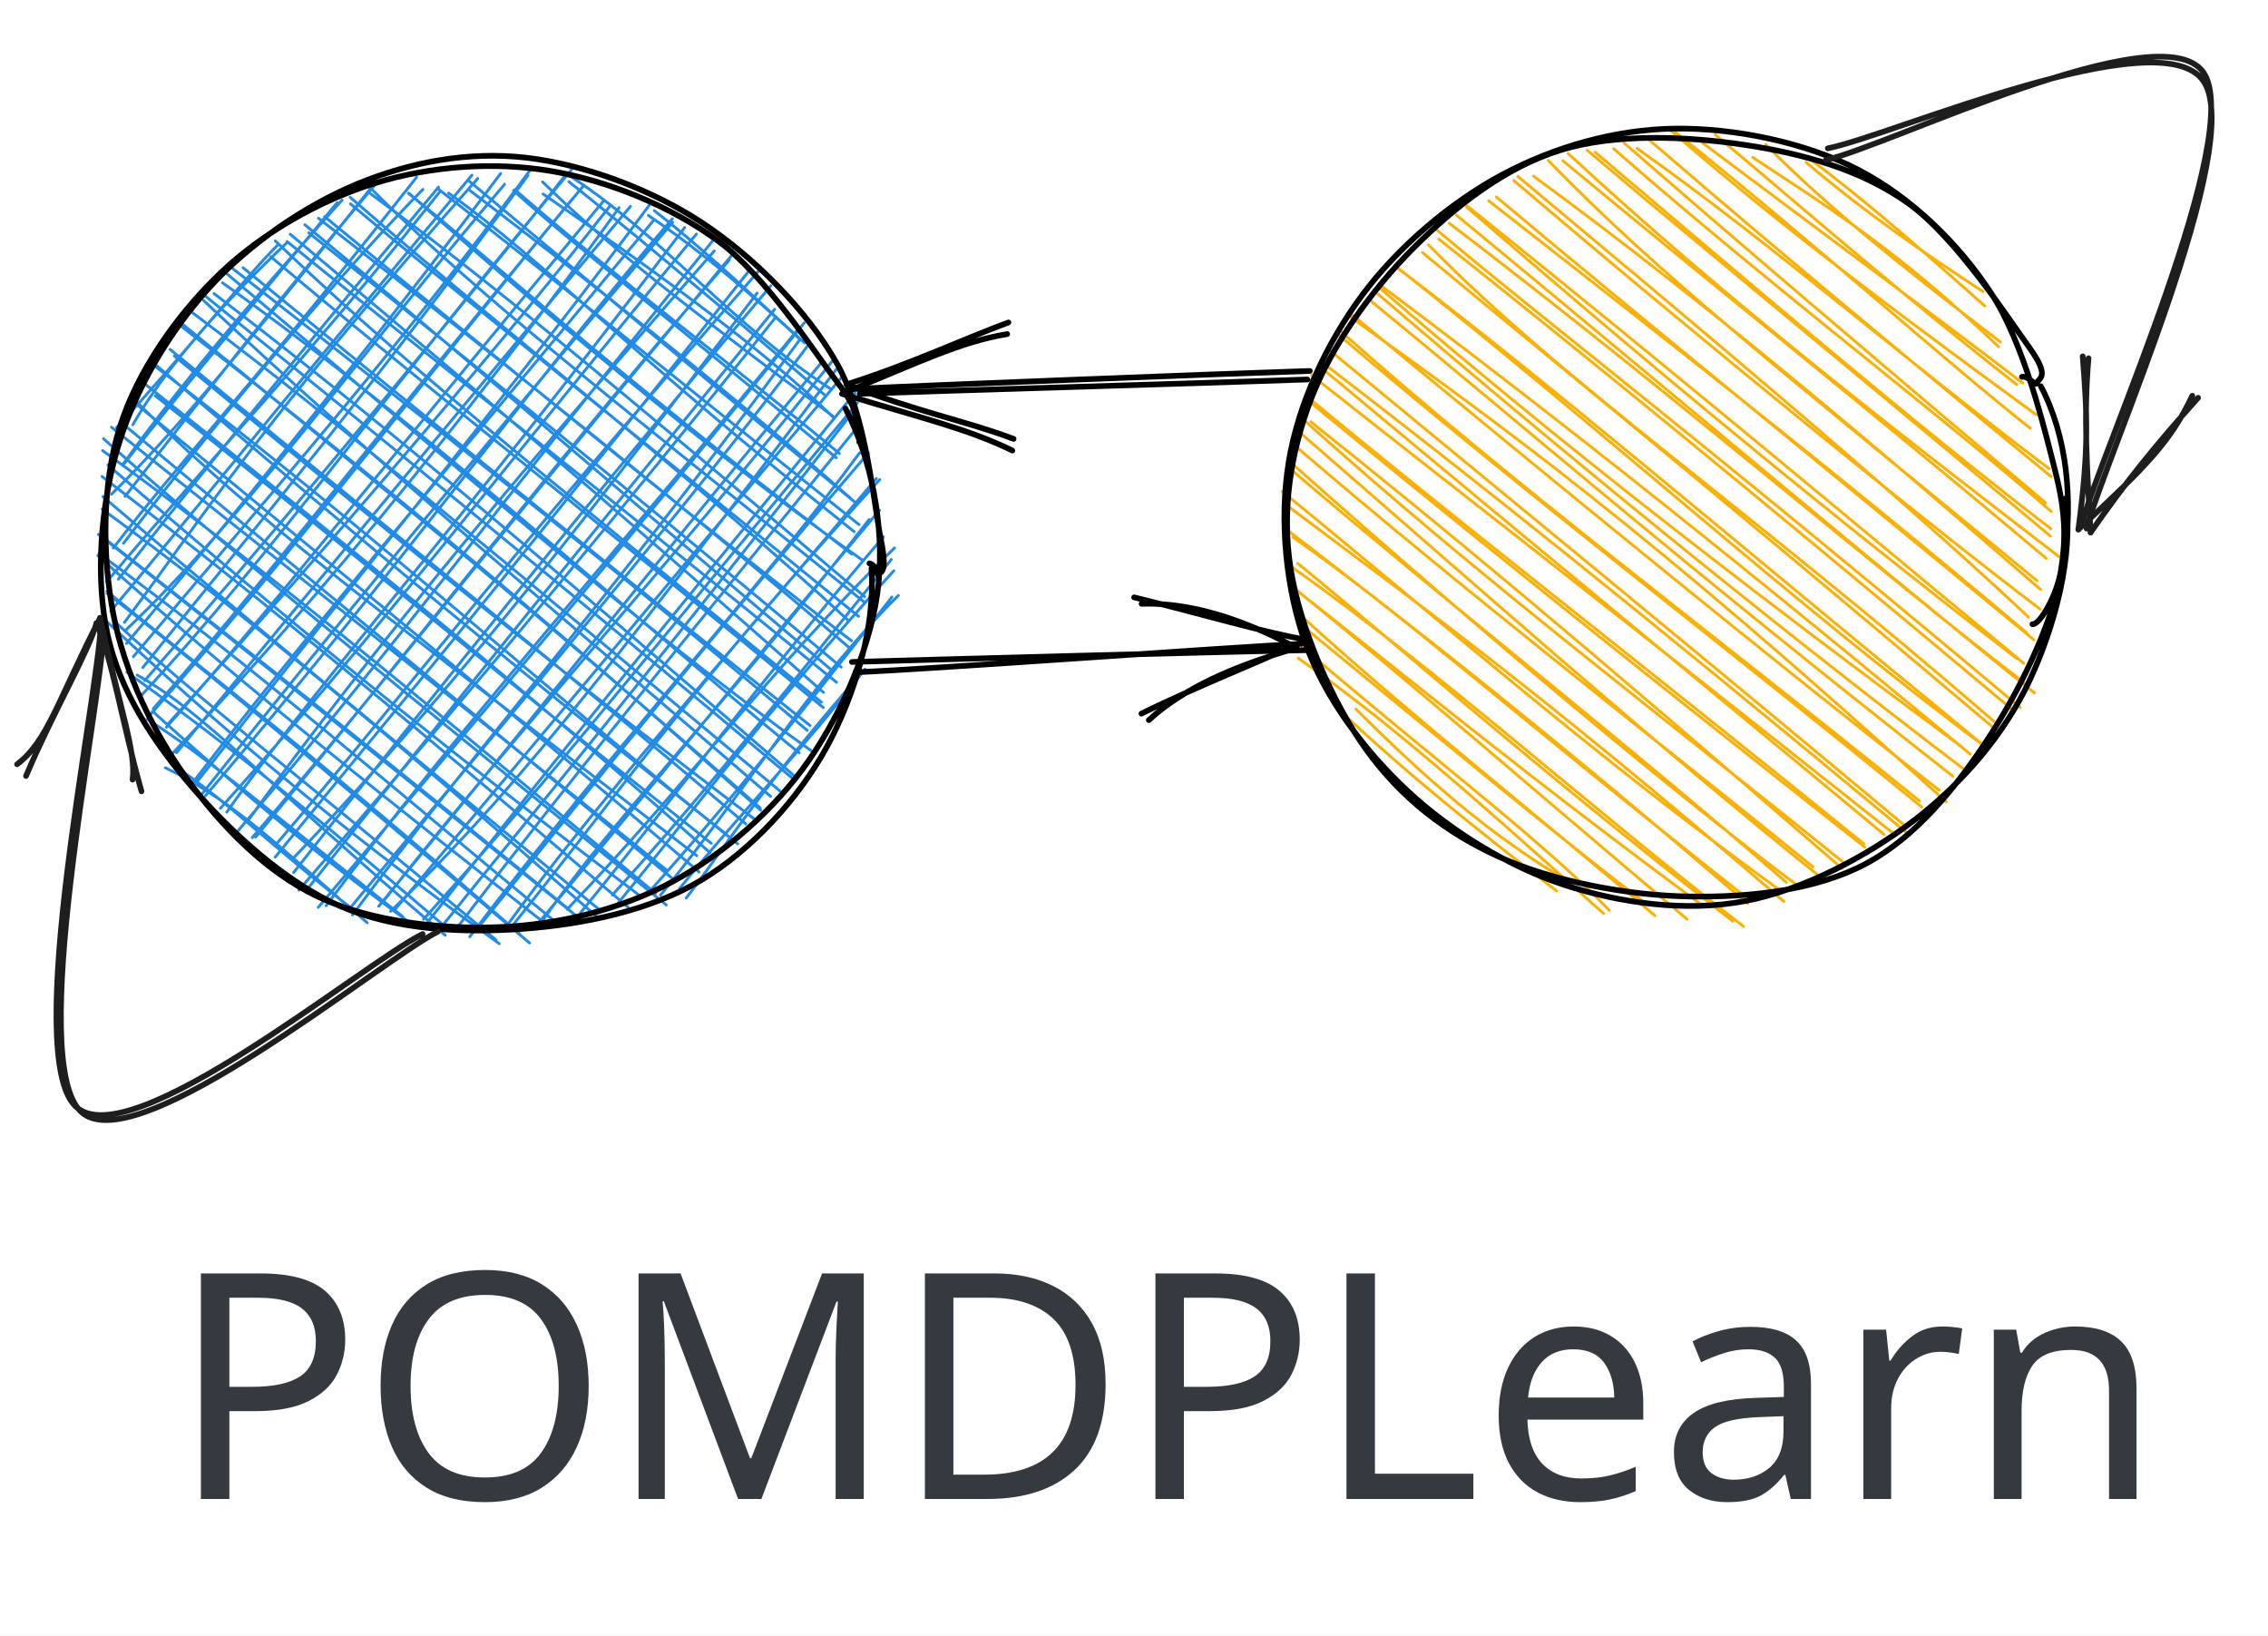
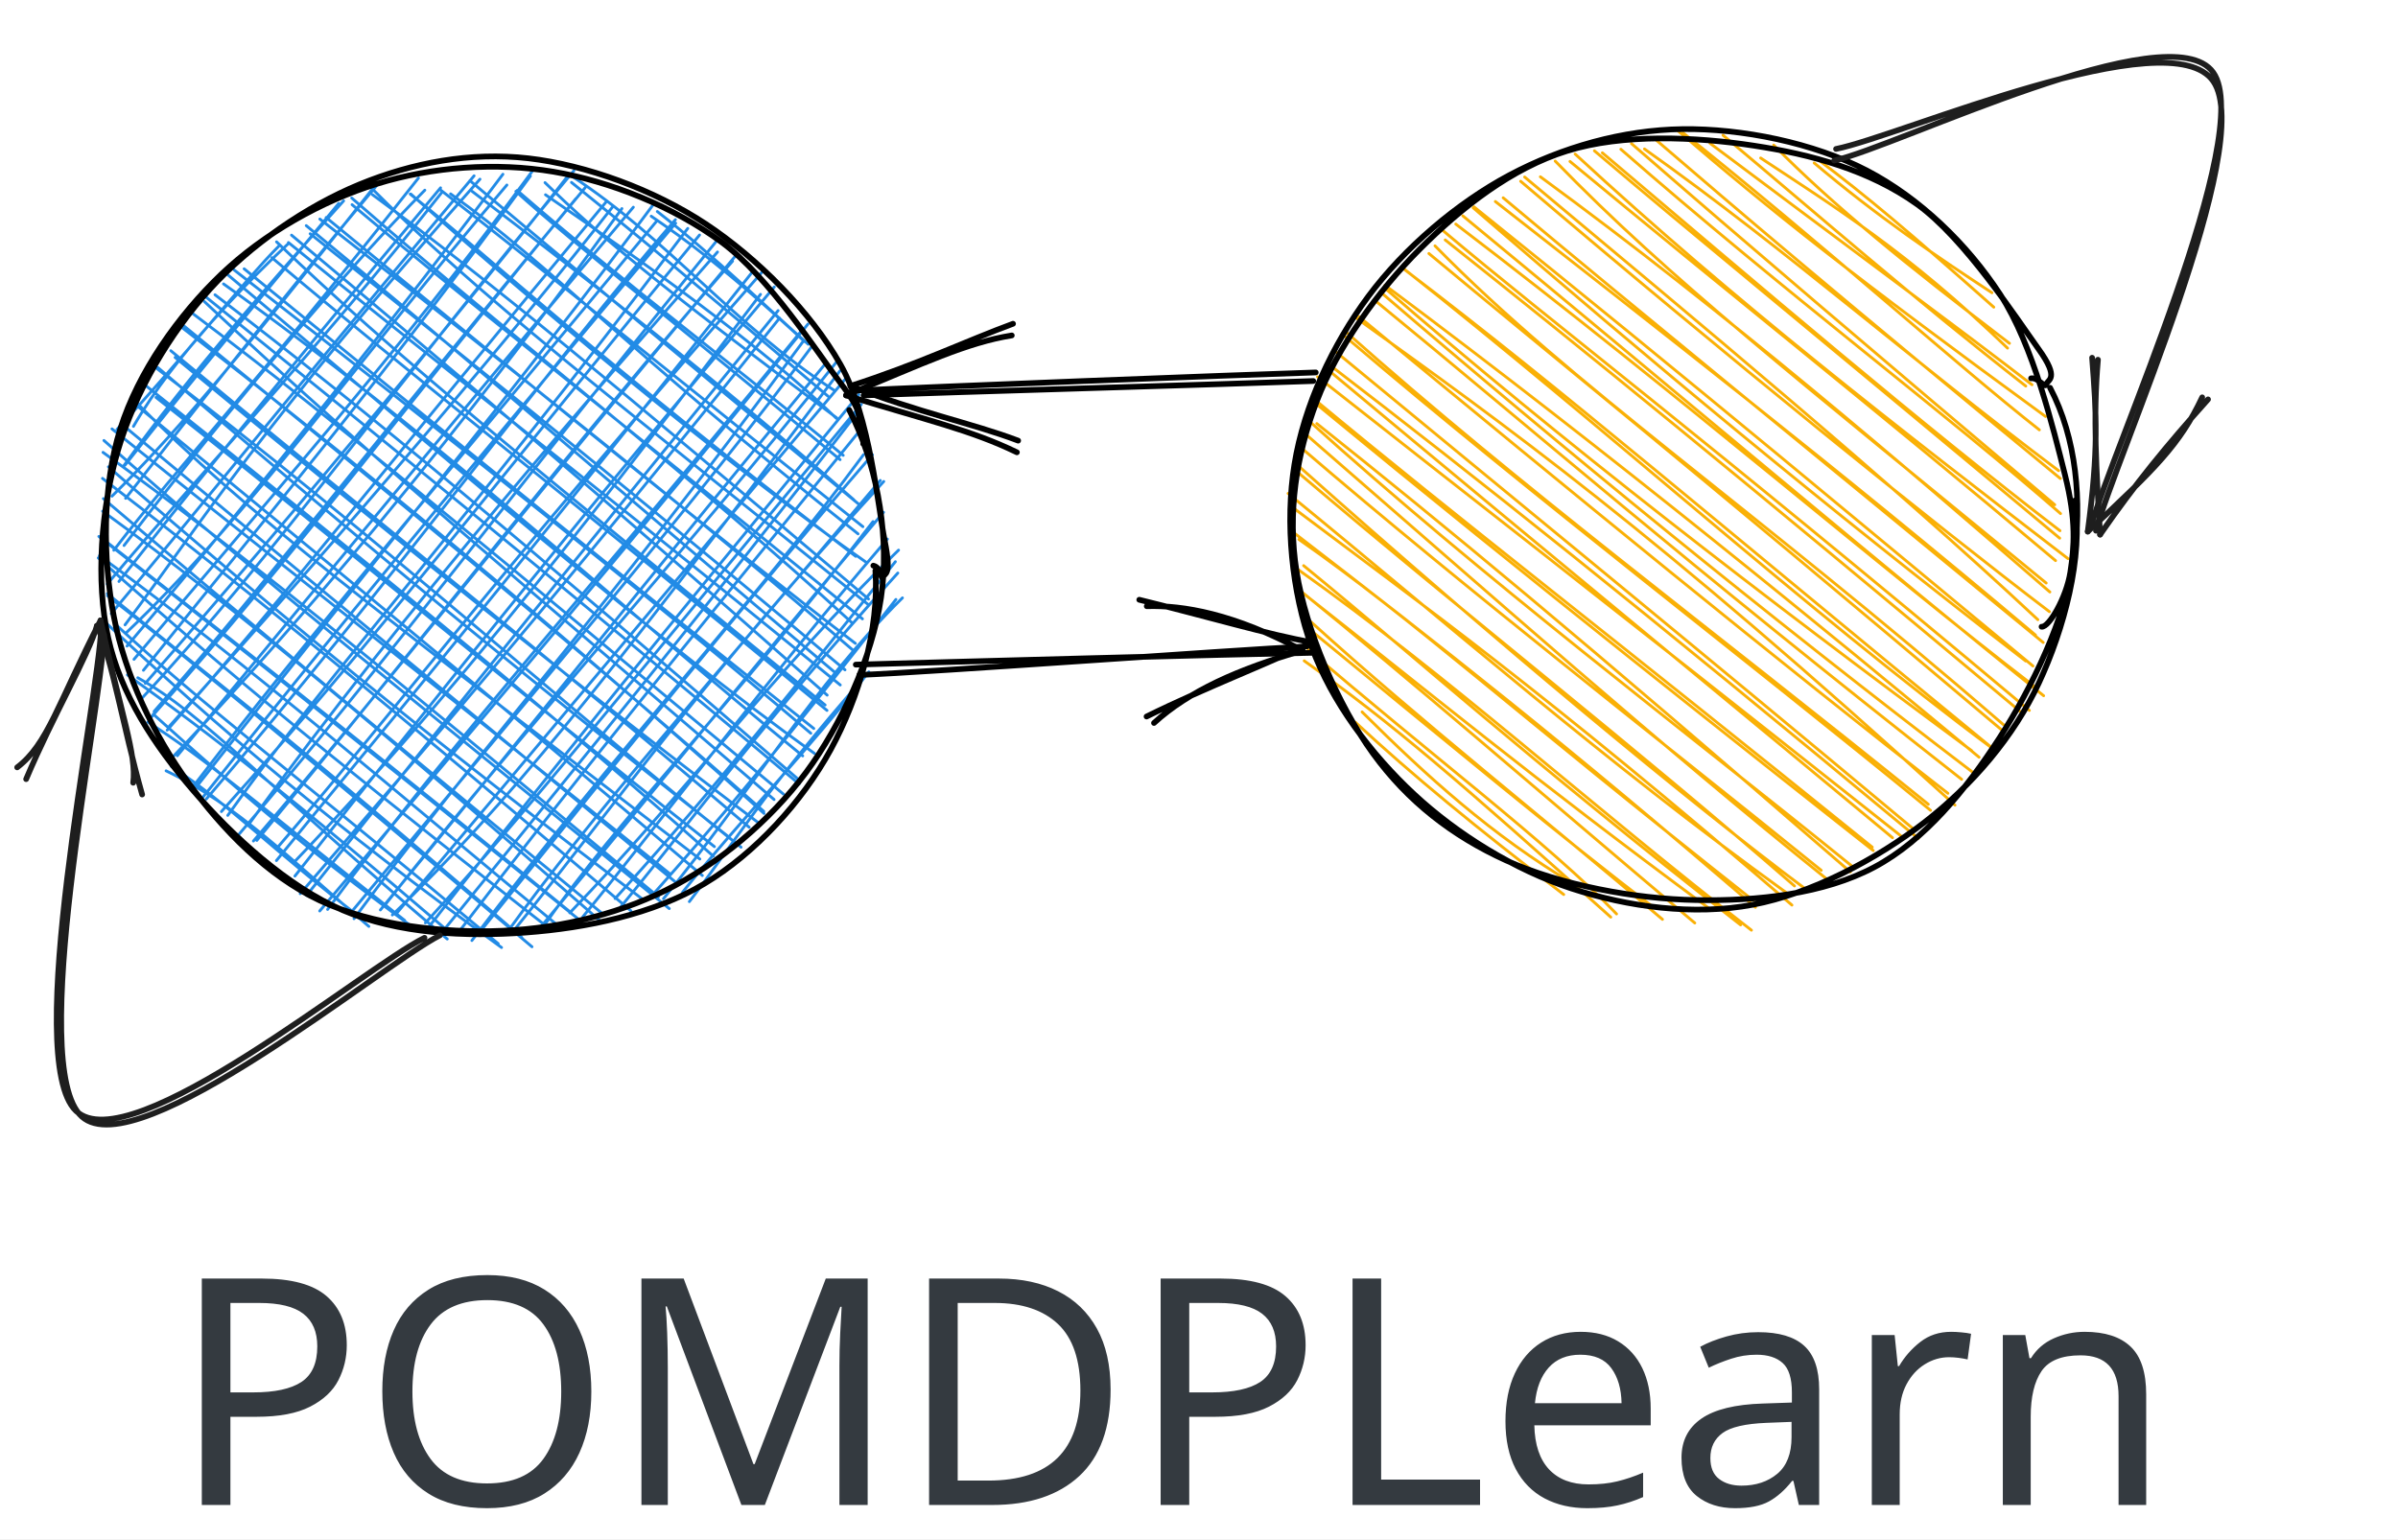
- <svg xmlns="http://www.w3.org/2000/svg" version="1.1" viewBox="0 0 399.523 288" width="399.523" height="288">
+ <svg xmlns="http://www.w3.org/2000/svg" version="1.1" viewBox="0 0 420.523 270" width="420.523" height="270">
  <defs>
    <style>
      @font-face {
        font-family: "Virgil";
        src: url("https://excalidraw.com/Virgil.woff2");
      }
      @font-face {
        font-family: "Cascadia";
        src: url("https://excalidraw.com/Cascadia.woff2");
      }
    </style>
  </defs>
-   <rect x="0" y="0" width="399.523" height="288" fill="#ffffff" />
+   <rect x="0" y="0" width="420.523" height="270" fill="#ffffff" />
  <g stroke-linecap="round" transform="translate(227.1231 22.96663) rotate(88.30164 68 68)">
    <path d="M8.21 33.64 C8.21 33.64, 8.21 33.64, 8.21 33.64 M8.21 33.64 C8.21 33.64, 8.21 33.64, 8.21 33.64 M6.33 43.14 C16.08 32.3, 23.31 22.22, 30.01 12.66 M5.59 42.66 C12.6 33.91, 18.75 27.06, 32.55 12.41 M5.18 52.5 C13.91 40.11, 22.42 27.16, 39.8 10.21 M2.98 50.15 C13.79 40.12, 24.36 27.87, 38.97 9.85 M2.33 61.31 C18.4 41.17, 36.87 17.67, 46.35 6.11 M0.99 58.98 C15.4 42.8, 30.37 26.68, 46.55 7.21 M-0.3 67.17 C14.44 51.04, 26.7 36.5, 51.99 3.9 M0.36 65.97 C20.33 42.37, 42.14 19.61, 54.3 5.06 M2.99 72.82 C21.62 48.15, 41.7 26.8, 61.55 1.9 M1.51 70.7 C14.62 56.33, 27.76 41.86, 62.94 1.63 M1.98 75.07 C20.08 55.47, 40.3 33.09, 67.51 2.75 M2.92 76.96 C28.6 49.3, 52.34 19.73, 69.09 1.78 M3.45 80.22 C28.01 52.93, 52.76 25.69, 72.09 1.97 M3.06 81.6 C18.15 64.85, 32.09 48.65, 73.4 2.06 M3.52 85 C30.36 57.64, 53.23 29.84, 77.03 0.7 M4.79 85.94 C27.74 59.87, 49.2 34.37, 77.31 2.9 M4.65 88.53 C25.97 69.01, 43.07 48.35, 81.19 4.66 M7.33 91.21 C32.25 59.2, 59.7 29.08, 82.78 4.06 M7.29 93.97 C33.66 64.27, 62.11 31.95, 87.57 6.31 M8.01 94.69 C39.77 59.58, 70.55 23.62, 86.23 4.24 M11.43 99.23 C34.06 72.04, 59.36 41.31, 90.26 6.8 M10.82 97.84 C32.49 73.48, 54.2 48.21, 91.6 5.49 M12.41 103.16 C39.72 73.42, 66.31 43.41, 94.76 8.65 M12.25 103.01 C42.85 67.11, 73.26 32.89, 95.67 7.41 M13.77 105.01 C46.83 67.25, 78.62 31.94, 100.94 5.69 M15.18 106.29 C46.01 68.24, 79.35 31.67, 99.05 7.49 M16.28 108.54 C33.34 89.48, 51.39 66.78, 103.44 8.27 M17.91 108.22 C38.27 84.1, 60.26 58.63, 103.63 9.82 M18.89 110.04 C44.13 86.74, 65.68 56.6, 105.81 12.88 M20.2 111.15 C38.22 90.78, 56.71 68.97, 106.72 13.22 M22.44 115.99 C51.69 81.05, 84.23 47.43, 110.32 14.43 M22.96 115.42 C44.56 88.7, 67.6 63.49, 109.93 14.88 M25.89 119.22 C53.88 88.83, 82.13 54.29, 110.19 18.6 M25.53 119.01 C56.24 80.29, 89.26 42.41, 111.39 17.32 M26.66 119.88 C54.63 89.25, 85.9 53.21, 113.93 18.59 M28.06 120.95 C51.81 93.64, 75.24 68.38, 115.17 20.5 M31.01 124.39 C50.72 98.6, 69.79 73.36, 119.66 21.8 M30.91 123.73 C62.92 87.25, 94.25 51.18, 117.55 22.98 M33.55 126.06 C61.65 96.3, 86.22 65.08, 119.37 26.47 M34.18 126.42 C64.39 92.94, 91.95 58.81, 120.45 26.11 M39.03 129.36 C59.56 104.19, 83.07 76.31, 125.32 28.41 M36.57 128.41 C63.96 97.16, 90.15 66.94, 123.68 29.14 M41.24 131.31 C62.29 106.2, 78.9 85.93, 124.96 31.22 M40.26 129.22 C74.26 90.82, 107.12 53.2, 125.05 32.92 M45.99 131.68 C77.6 95.57, 109.62 57.31, 127.2 36.36 M44.96 132.22 C67.1 107.15, 88.33 81.07, 126.6 36.52 M49.44 131.68 C67.88 109.9, 87.89 87.07, 130.83 40.48 M48.25 133.75 C77.97 102.76, 104.85 69.17, 130.04 39.91 M51.07 133.87 C81.34 101.02, 107.3 73.5, 132.09 44.5 M53.6 134.55 C79.61 106.03, 106.17 73.77, 130.39 45.59 M58 135.14 C83.45 106.93, 107.56 77.84, 133 50.35 M56.72 135.17 C88.25 101.87, 118.37 67.63, 133.3 48.79 M63.98 136.39 C81.46 114.55, 97.2 93.61, 136.34 50.9 M61.54 137.08 C85.58 109.36, 109.88 83.4, 134.12 51.83 M69.66 135.42 C84.22 115.87, 99.95 99.82, 135.33 57.65 M68.57 136.14 C88.94 111.26, 107.25 89.29, 136.53 57.31 M74.97 135.68 C94.67 109.56, 117.48 86.07, 140.53 58.13 M74.28 134.73 C90.65 115.87, 108.57 97.3, 139.55 60 M78.71 135.44 C96.98 113.59, 112.66 95.77, 136.29 65.68 M78.71 135.38 C95.57 115.82, 112.5 97.55, 138.97 68.02 M86.21 133.19 C104.52 112.15, 125.29 88.54, 135.52 75.76 M84.19 133.72 C102.47 114.73, 119.64 94.14, 138.17 73.67 M90.98 135.12 C102.35 120.04, 113.07 108.38, 137.51 82.72 M89.02 134.35 C107.45 114.25, 124.46 92.95, 136.98 81.69 M100.24 125.24 C111.81 114.29, 122.55 103.17, 131.55 88.99 M102.01 126.47 C111.6 116.74, 121.12 105.84, 133.3 90.85" stroke="#fab005" stroke-width="0.5" fill="none" />
    <path d="M66.87 -0.8 C76.85 -2.01, 89.4 1.79, 98.67 6.46 C107.95 11.13, 116.28 18.69, 122.52 27.25 C128.75 35.81, 134.45 47.44, 136.08 57.81 C137.71 68.17, 135.81 79.65, 132.29 89.44 C128.77 99.23, 122.24 109.16, 114.95 116.54 C107.66 123.93, 98.31 130.54, 88.56 133.75 C78.81 136.96, 66.65 137.78, 56.46 135.81 C46.26 133.85, 35.65 128.51, 27.39 121.98 C19.12 115.45, 11.49 105.93, 6.87 96.61 C2.26 87.29, -0.46 76.51, -0.29 66.07 C-0.12 55.63, 2.8 43.13, 7.91 33.98 C13.02 24.84, 21.31 16.74, 30.37 11.21 C39.44 5.68, 54.11 2.62, 62.29 0.81 C70.46 -0.99, 75 -0.44, 79.43 0.37 C83.85 1.19, 89.02 4.41, 88.83 5.69 M46.98 2.96 C55.95 -1.42, 67.09 -2.08, 77.3 -0.29 C87.5 1.51, 99.4 7.63, 108.2 13.72 C117 19.81, 125.65 27.25, 130.11 36.25 C134.57 45.24, 135.48 56.93, 134.96 67.69 C134.45 78.44, 131.59 91.45, 127.02 100.77 C122.45 110.08, 116.18 117.68, 107.56 123.56 C98.93 129.43, 85.62 134.67, 75.27 136 C64.92 137.33, 54.78 135.43, 45.47 131.55 C36.15 127.67, 26.49 120.26, 19.39 112.73 C12.3 105.2, 5.65 96.2, 2.92 86.36 C0.18 76.52, 1.11 63.86, 2.97 53.69 C4.83 43.52, 7.89 33.5, 14.09 25.34 C20.29 17.19, 34.78 8.38, 40.15 4.76 C45.52 1.14, 45.48 3.35, 46.33 3.6 C47.17 3.85, 45.07 4.91, 45.22 6.24" stroke="#000000" stroke-width="1" fill="none" />
  </g>
  <g stroke-linecap="round" transform="translate(18.1853 28.16132) rotate(88.30164 68 68)">
    <path d="M15.19 26.46 C15.19 26.46, 15.19 26.46, 15.19 26.46 M15.19 26.46 C15.19 26.46, 15.19 26.46, 15.19 26.46 M9.83 37.18 C18.17 27.12, 27.59 18.18, 33.89 11.41 M10.62 38.27 C14.88 32.45, 20.03 25.66, 33.41 12.03 M3.19 51.97 C14.58 35.6, 30.34 24.12, 42.13 7.07 M4.28 52.07 C13.44 41.33, 21.37 32.32, 43.09 8.23 M6.31 56.69 C18.73 39.79, 33.58 19.9, 47.02 6.87 M4.18 56.71 C13.94 47.29, 22.35 37.87, 46.95 6.8 M5.56 61.87 C15.49 51.52, 28.78 35.25, 54.29 6.43 M5.4 61.64 C21.98 43.69, 38.53 22.84, 53.55 5.86 M3.44 69.87 C17.2 54.34, 29.81 40.39, 62.12 3.47 M5.34 69.52 C21.81 49.2, 39.56 27.74, 61.4 4.22 M5.66 73.32 C18.42 56.47, 33.66 43.58, 67.39 3.67 M4.83 75.18 C20.19 56.54, 36.07 38.3, 66.16 2.78 M5.49 80.4 C17.89 65.69, 33.53 50.62, 71.32 4.2 M5.48 80.3 C32.03 52.15, 57.11 22.92, 72.39 2.43 M3.39 87.96 C23.82 68.9, 41.65 46.81, 79.8 2.3 M5.39 87.03 C21.19 66.79, 38.86 46.79, 78.87 2.17 M5.87 90.68 C31.86 62.64, 56.36 32.41, 83.06 5.08 M7.04 90.65 C23.75 71.99, 39.04 53.39, 82.32 3.34 M9.4 96.37 C35.74 64.51, 64.73 30.28, 87.84 5.08 M9.16 95.26 C39.69 60.36, 70.2 24.87, 86.58 4.71 M10.48 98.79 C33.96 71.98, 56.3 47.8, 91.9 8.07 M11.92 98.15 C40.96 63.79, 71.1 29, 91.17 6.66 M12.07 101.42 C36.99 73.39, 58.77 49.09, 95.51 9.92 M13.35 102 C32.58 79.84, 50.96 57.09, 93.8 7.57 M13.17 104.08 C33.86 83.73, 51.24 63.3, 97.23 10.33 M15.93 104.97 C37.31 81.11, 59.18 54.55, 98.19 10.03 M17.87 111.67 C49.1 73.98, 77.28 40.52, 102.11 12.99 M17.73 109.9 C47.78 75.26, 77.29 40.96, 101.29 12.44 M20.27 113.59 C46.59 78.75, 80.54 43.96, 106.04 14.52 M18.3 113.23 C51.49 76.06, 85.52 39.05, 105.68 12.43 M22.13 115.14 C44.08 88.12, 66.51 62.97, 110.11 15.43 M22.39 116.84 C49.34 85.4, 75.62 54.95, 110.95 15.3 M23.26 117.05 C53.49 86.77, 79.87 56.46, 113.54 19.77 M25.36 119.07 C45.65 93.67, 67.74 68.89, 112.63 18.11 M27.73 121.07 C51.71 91.88, 79.93 59.41, 115.93 21.6 M27.43 120.75 C55.74 88.19, 84.72 54.45, 115.56 21.64 M32.91 122.46 C64.92 86, 95.47 50.24, 117.72 22.4 M31.71 123.18 C60.62 90.33, 89.71 55.81, 118.27 24.28 M33.77 126.93 C64.97 88.3, 99.36 52.32, 121.73 25.81 M34.59 125.54 C54.49 103.4, 76.22 80.02, 119.62 28.2 M39.82 126.02 C62.92 98.35, 87.82 70.54, 121.49 30.47 M37.7 127.75 C66.92 93.12, 96.84 58.63, 123.16 30.71 M40.18 129.89 C60.97 110.51, 77.43 89.44, 123.59 33.09 M40.94 129.67 C68.33 98.33, 94.44 68.23, 126.49 32.74 M45.11 133.9 C67.27 107.95, 88.18 82.67, 125.94 38.51 M45.16 131.22 C68.41 104.99, 92.8 76.91, 127.55 37.42 M47.1 135.37 C70.47 110.65, 93.97 82.62, 132.12 38.71 M49.18 135.59 C67.71 111.58, 85.92 90.48, 130.01 40.54 M51.74 134.72 C78.39 105.84, 101.9 78.81, 130.39 43.26 M53.74 135.82 C83.3 99.55, 114.09 65.71, 132.31 45.44 M59.49 135.96 C77.36 112.94, 99.63 87.81, 133.87 50.93 M57.29 135.77 C82.3 108.14, 107.77 78.96, 132.9 50.17 M64.57 135.83 C86.97 108.83, 107.01 85.02, 132.33 55.94 M63.9 136.76 C80.26 117.11, 96.2 98.29, 133.99 54.1 M67.28 136.76 C87.63 110.51, 110.67 85.57, 134.44 58.4 M67.66 136.97 C92.24 111.23, 114.74 84.1, 134.92 59.92 M74.33 135.56 C85.92 121.47, 102.49 102.63, 138.1 62.97 M73.97 135.57 C87.03 120.62, 98.93 105.35, 136.42 64.7 M78.49 136.57 C98.17 116.81, 116.1 96.86, 138.07 68.31 M79.27 134.42 C93.48 120.06, 106.47 103.78, 137.38 68.87 M88.88 130.67 C95.83 119.03, 107.57 109.63, 136.3 77.78 M88.32 132.47 C99 118.42, 110.62 104.31, 135.15 77.34 M95.34 128.15 C108.5 114.39, 118.89 103.16, 134.21 83.57 M96.69 129.14 C103.66 118.92, 110.99 111.07, 132.81 85.15 M105.35 126.19 C111.69 113.88, 121.6 104.81, 133.68 91.46 M104.59 125.26 C111.64 115.18, 120.04 107.69, 132.3 92.63 M18.75 114.09 C18.75 114.09, 18.75 114.09, 18.75 114.09 M18.75 114.09 C18.75 114.09, 18.75 114.09, 18.75 114.09 M44.78 130.12 C32.26 122.41, 19.55 108.82, 13.48 101.96 M45.21 133.01 C33.1 121.07, 19.8 109.94, 13.98 103.75 M51.7 132.07 C36.06 120.13, 18.15 103.41, 6.33 92.11 M51.54 131.81 C36.81 119.5, 22.39 106.71, 6.76 92.99 M56.91 134.25 C47.28 123.89, 37.14 114.51, 3.57 86.3 M57.36 131.87 C42.2 119.24, 25.07 105.21, 3.36 85.83 M65.62 132.39 C42.39 113.58, 17.87 91.5, 4.88 77.82 M66.4 134.21 C51.68 122.22, 39.24 109.45, 2.71 78.87 M72.3 135.54 C51.81 117.31, 33.28 98.28, 5.29 74.79 M71.9 133.47 C56.98 120.97, 44.19 110.26, 4.55 75.05 M79.54 132.63 C61.49 118.25, 46 108.46, 3.24 68.1 M77.5 134.99 C61.28 120.54, 43.92 105.9, 2.62 69.11 M81.06 132.6 C60.85 110, 34.23 90.43, 4.4 63.41 M83.27 132.39 C54.32 106.5, 23.32 80.63, 2.49 64.05 M87.6 129.64 C63.25 108.95, 40.05 88.1, 2.95 59.24 M85.63 131.24 C58.91 107.44, 33.56 83.45, 1.85 58.68 M92.4 129.96 C68.2 106.04, 40.13 85.21, 2.22 51.58 M89.9 129.38 C58.68 100.37, 24.05 69.99, 3.18 52.72 M95.79 128.44 C67.45 101.83, 38.53 78.87, 7.13 51.37 M94.87 127.99 C74.53 109, 54.41 92.91, 5.27 49.7 M97.54 125.38 C62.83 92.09, 29.44 62.13, 8.87 45.06 M98.22 125.79 C76.21 105.12, 53.17 86.09, 7.85 46.07 M103.09 125.09 C67.31 88.95, 26.73 56.85, 9.13 43.37 M102.76 124.14 C69.49 94.95, 37.45 66.87, 8.95 41.36 M107.97 120.67 C73.32 91.83, 37.98 60.93, 8.72 37.95 M107.89 121.25 C79.32 97.95, 50.05 71.13, 11.45 37.29 M110.51 119.3 C73.42 85.61, 34.75 55.63, 11.35 34.05 M110.32 120.01 C81.99 96.08, 53.98 71.57, 11.97 34.02 M113.48 115.61 C87.73 96.16, 65.13 73.64, 12.95 31.93 M112.78 116.71 C84.37 89.57, 54.52 65.23, 14.17 29.9 M114.84 111.72 C77.7 83.19, 40.48 48.53, 17.24 26.84 M116.78 113.68 C88.04 87.44, 58.27 64.01, 15.38 27.01 M118.11 111.25 C92.77 88.08, 64.4 64.95, 18.01 23.7 M118.02 110.65 C84.26 81.04, 49.84 52.94, 18.93 24.25 M119.66 107.32 C96.49 86.13, 74.47 68.86, 21 19.13 M121.66 107.32 C102.39 90.72, 82.9 73, 20.99 20.89 M121.74 103.93 C87.47 69.16, 47.45 37.94, 24.89 19.52 M124.47 104.16 C92 77.08, 59.99 49.64, 23.66 17.06 M127.59 103.32 C103.32 81.14, 77.43 57.21, 29.15 16.3 M127.92 102.2 C94.91 74.55, 61.82 45.88, 27.83 16.52 M130.72 99.99 C96.62 69.37, 66.19 41.99, 30.35 11.36 M130.49 98.6 C100.36 74.83, 73.25 48.57, 31.5 12.54 M132.25 94.02 C103.64 71.57, 79.65 48.37, 33.46 12.37 M131.02 94.4 C95.06 62.73, 58.99 30.18, 34.15 10.68 M129.94 88.46 C100.82 64.28, 71.41 35.45, 36.67 6.15 M130.85 89.35 C101.92 64.12, 71.68 38.65, 37.56 8.66 M131.8 87.28 C113.11 66.66, 94.13 50.37, 38.72 5.99 M131.38 86.39 C103.32 61.22, 76.07 37.18, 40.19 5.11 M133.36 81.53 C113.06 61.82, 93.85 45.81, 44.69 2.41 M134.41 81.22 C98.49 51.48, 62.56 19.78, 42.97 2.8 M134.22 77.91 C105.77 53.52, 79.28 30.28, 46.06 3.09 M134.71 75.39 C110.1 55.44, 88.7 36.85, 48.44 2.08 M136.69 73.47 C103.97 47.12, 78.24 21.65, 53.53 2.29 M135.69 72.42 C105.74 46.87, 78.73 23.75, 53.59 0.74 M135.5 66.36 C113.35 47.37, 92.32 31.89, 58.34 -1.11 M135.17 67.05 C115.03 51.57, 95.39 32.85, 58.14 -0.51 M134.17 60.51 C115.72 46.89, 99.82 29.25, 65.32 0.98 M134.72 61.38 C112.19 41.38, 88.84 21.57, 63.74 -0.91 M132.35 56.17 C112.05 35.34, 91.08 19.16, 70.46 -3.35 M133.11 53.9 C114.87 38.06, 93.76 21.57, 68.46 -1.45 M130.08 48.15 C111.41 30.06, 92.64 14.55, 72.47 -2.73 M131.51 47.15 C116.01 33.6, 99.25 20.76, 74.47 -3.1 M130.36 39.67 C112.09 23.88, 93.52 11.95, 78.85 -3.78 M130.19 42.08 C116.87 29.49, 102.94 17.04, 79.09 -2.63 M131 35.15 C122.03 27.8, 112.06 21.49, 92.73 3.48 M129.32 36.29 C116.54 25.45, 105.24 13.55, 91.65 2.5" stroke="#228be6" stroke-width="0.5" fill="none" />
    <path d="M45.63 4.57 C54.68 0.24, 66.49 -1.7, 76.78 -0.33 C87.07 1.04, 98.82 6.52, 107.36 12.81 C115.9 19.1, 123.39 28.22, 128.02 37.42 C132.65 46.63, 135 57.61, 135.14 68.03 C135.28 78.45, 133.48 90.88, 128.88 99.93 C124.28 108.99, 115.99 116.6, 107.52 122.36 C99.06 128.13, 88.47 132.86, 78.08 134.54 C67.68 136.22, 55.09 135.88, 45.18 132.45 C35.26 129.02, 25.53 121.66, 18.58 113.95 C11.64 106.24, 6.23 95.98, 3.52 86.18 C0.81 76.39, 0.31 65.21, 2.31 55.19 C4.31 45.18, 9.09 34.3, 15.52 26.09 C21.95 17.88, 35.43 9.85, 40.89 5.94 C46.35 2.03, 46.51 3.25, 48.3 2.64 C50.09 2.04, 51.38 1.25, 51.63 2.3 M73.92 0.82 C84.11 0.4, 96.11 4.34, 105.11 9.6 C114.12 14.87, 122.87 23.37, 127.94 32.43 C133.02 41.5, 135.11 53.39, 135.57 63.97 C136.03 74.55, 135.16 86.32, 130.72 95.92 C126.28 105.51, 117.13 114.91, 108.96 121.53 C100.78 128.16, 91.68 133.76, 81.67 135.66 C71.66 137.57, 58.98 136.23, 48.89 132.96 C38.8 129.68, 28.68 123.3, 21.12 116.01 C13.56 108.73, 7.08 98.65, 3.53 89.24 C-0.02 79.82, -1.62 69.59, -0.17 59.51 C1.29 49.44, 5.95 37.72, 12.24 28.78 C18.54 19.84, 28.18 10.83, 37.61 5.87 C47.03 0.91, 62.55 0.08, 68.8 -0.98 C75.05 -2.03, 74.39 -0.8, 75.1 -0.45 C75.81 -0.09, 73.4 -0.28, 73.05 1.15" stroke="#000000" stroke-width="1" fill="none" />
  </g>
  <g stroke-linecap="round">
    <g transform="translate(191.0198 26.31419) rotate(88.30164 -0.6951107 41.05293)">
      <path d="M-0.04 1.08 C0.07 14.3, 0.03 66.77, 0.14 79.98 M-1.53 0.6 C-1.51 13.96, -1.02 68.57, -0.74 81.51" stroke="#000000" stroke-width="1" fill="none" />
    </g>
    <g transform="translate(191.0198 26.31419) rotate(88.30164 -0.6951107 41.05293)">
      <path d="M-9.6 53.69 C-8.56 61.64, -5.23 69.16, 0.05 83.06 M-11.64 53.41 C-8.96 61.46, -4.97 70.44, -1.58 82.23" stroke="#000000" stroke-width="1" fill="none" />
    </g>
    <g transform="translate(191.0198 26.31419) rotate(88.30164 -0.6951107 41.05293)">
      <path d="M10.92 53.4 C6.74 61.41, 4.85 69, 0.05 83.06 M8.88 53.12 C5.55 61.17, 3.53 70.23, -1.58 82.23" stroke="#000000" stroke-width="1" fill="none" />
    </g>
  </g>
  <g stroke-linecap="round">
    <g transform="translate(190.4566 155.2048) rotate(88.30164 -0.197621 -39.31688)">
      <path d="M-0.69 0.87 C-0.69 -12.34, -0.55 -66.04, -0.39 -79.51 M1.14 0.29 C1 -12.77, -1.29 -65.06, -1.54 -78.3" stroke="#000000" stroke-width="1" fill="none" />
    </g>
    <g transform="translate(190.4566 155.2048) rotate(88.30164 -0.197621 -39.31688)">
      <path d="M11.09 -51.1 C5.68 -57.37, 2.07 -66.18, -0.83 -77.51 M9.92 -49.83 C4.99 -60.61, 0.94 -72.38, -2.24 -79.23" stroke="#000000" stroke-width="1" fill="none" />
    </g>
    <g transform="translate(190.4566 155.2048) rotate(88.30164 -0.197621 -39.31688)">
      <path d="M-9.42 -50.44 C-9.43 -56.77, -7.65 -65.74, -0.83 -77.51 M-10.59 -49.16 C-7.54 -60.23, -3.6 -72.26, -2.24 -79.23" stroke="#000000" stroke-width="1" fill="none" />
    </g>
  </g>
  <g stroke-linecap="round">
    <g transform="translate(370.5637 1.410324) rotate(310.9544 -8.272022 38.00716)">
      <path d="M-26.42 -0.07 C-17.24 6.74, 31.94 27.35, 28.82 40.02 C25.69 52.69, -32.79 70.03, -45.18 75.94 M-24.66 -1.15 C-15.62 5.86, 31.11 28.02, 27.66 41.07 C24.21 54.13, -33.27 71.3, -45.36 77.17" stroke="#1e1e1e" stroke-width="1" fill="none" />
    </g>
    <g transform="translate(370.5637 1.410324) rotate(310.9544 -8.272022 38.00716)">
      <path d="M-22.89 56.77 C-29.95 63.92, -34.21 68.14, -46.42 76.18 M-22.48 57.77 C-30.84 63.84, -37.25 70.24, -45.4 78.16" stroke="#1e1e1e" stroke-width="1" fill="none" />
    </g>
    <g transform="translate(370.5637 1.410324) rotate(310.9544 -8.272022 38.00716)">
      <path d="M-15.48 75.9 C-24.21 78.35, -30.27 77.9, -46.42 76.18 M-15.08 76.91 C-25.9 76.74, -34.7 76.98, -45.4 78.16" stroke="#1e1e1e" stroke-width="1" fill="none" />
    </g>
  </g>
  <g stroke-linecap="round">
    <g transform="translate(43.35498 124.3177) rotate(117.0881 -8.85278 37.99744)">
      <path d="M-26.71 -0.77 C-17.26 6.06, 33.55 27.91, 30.2 40.65 C26.84 53.39, -34.17 69.86, -46.84 75.68 M-25.09 1.44 C-15.65 8.47, 33.57 29.49, 29.77 42.04 C25.97 54.59, -35.39 71.04, -47.9 76.76" stroke="#1e1e1e" stroke-width="1" fill="none" />
    </g>
    <g transform="translate(43.35498 124.3177) rotate(117.0881 -8.85278 37.99744)">
      <path d="M-26.04 59.31 C-30.56 60.87, -36.1 66.94, -48.8 77.37 M-24.92 56.97 C-34.1 65.51, -43.67 72.45, -47.66 77.51" stroke="#1e1e1e" stroke-width="1" fill="none" />
    </g>
    <g transform="translate(43.35498 124.3177) rotate(117.0881 -8.85278 37.99744)">
      <path d="M-19.18 78.65 C-25.22 75.74, -32.32 77.39, -48.8 77.37 M-18.06 76.31 C-30.05 77.19, -42.34 76.45, -47.66 77.51" stroke="#1e1e1e" stroke-width="1" fill="none" />
    </g>
  </g>
  <g transform="translate(30 210) rotate(0 163 34)">
    <text x="0" y="54" font-family="Cascadia, Segoe UI Emoji" font-size="55.622px" fill="#343a40" text-anchor="start" style="white-space: pre;" direction="ltr">POMDPLearn</text>
  </g>
</svg>
